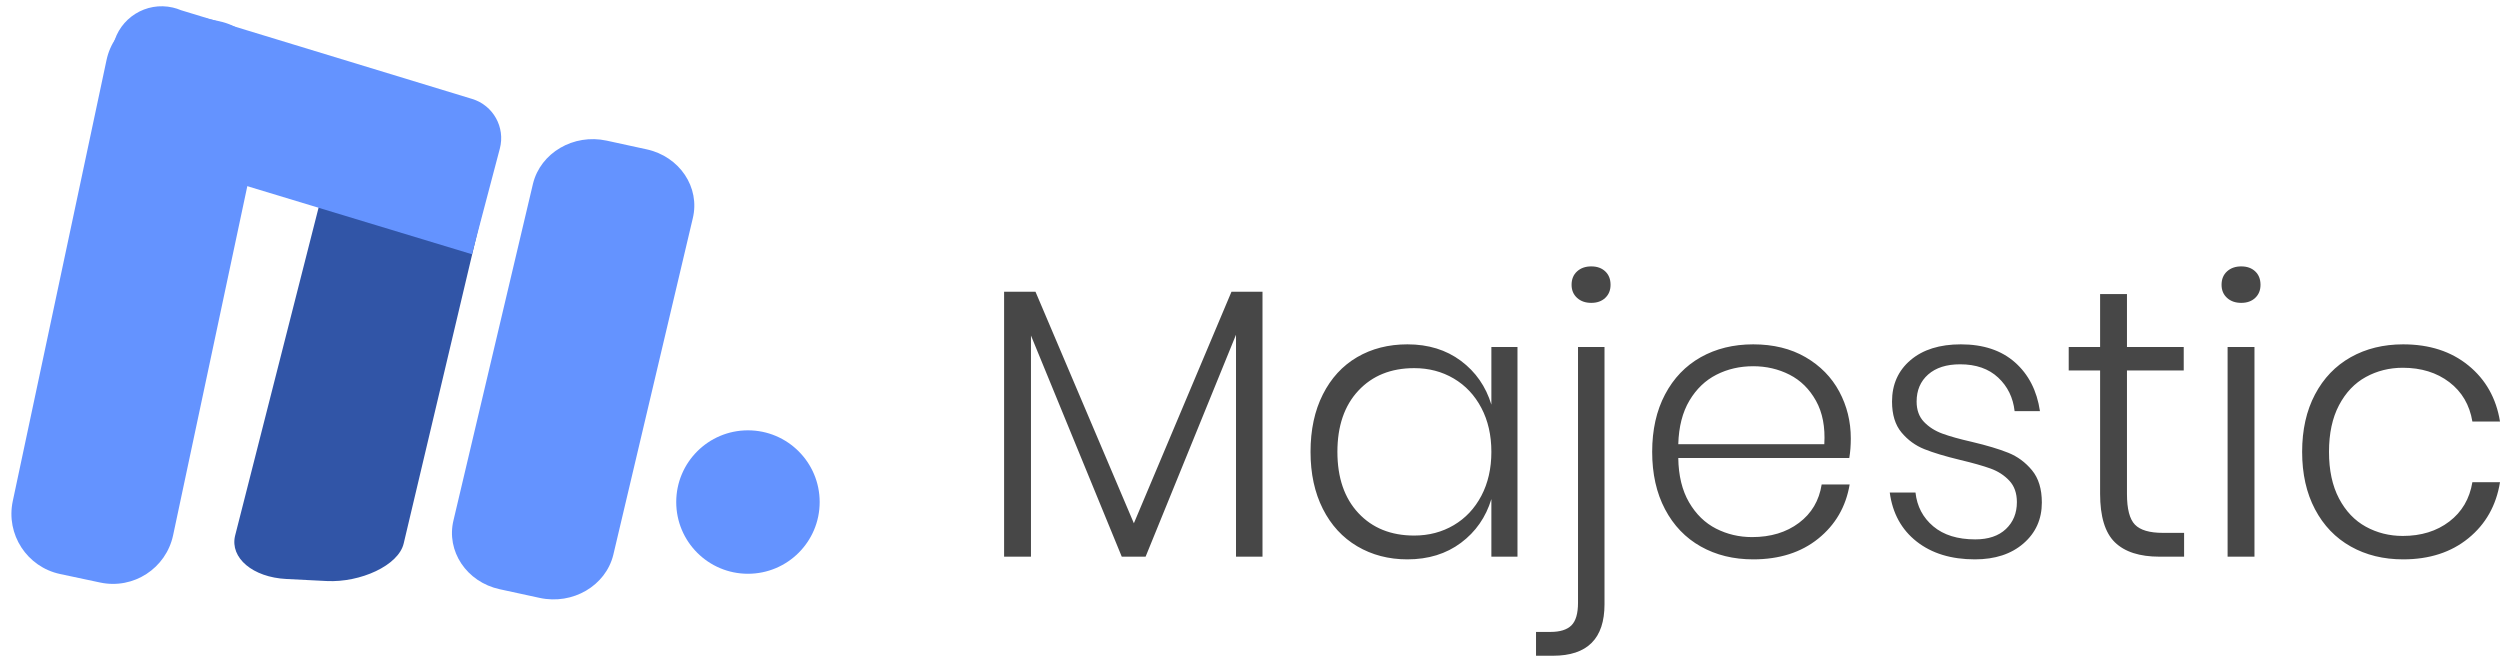
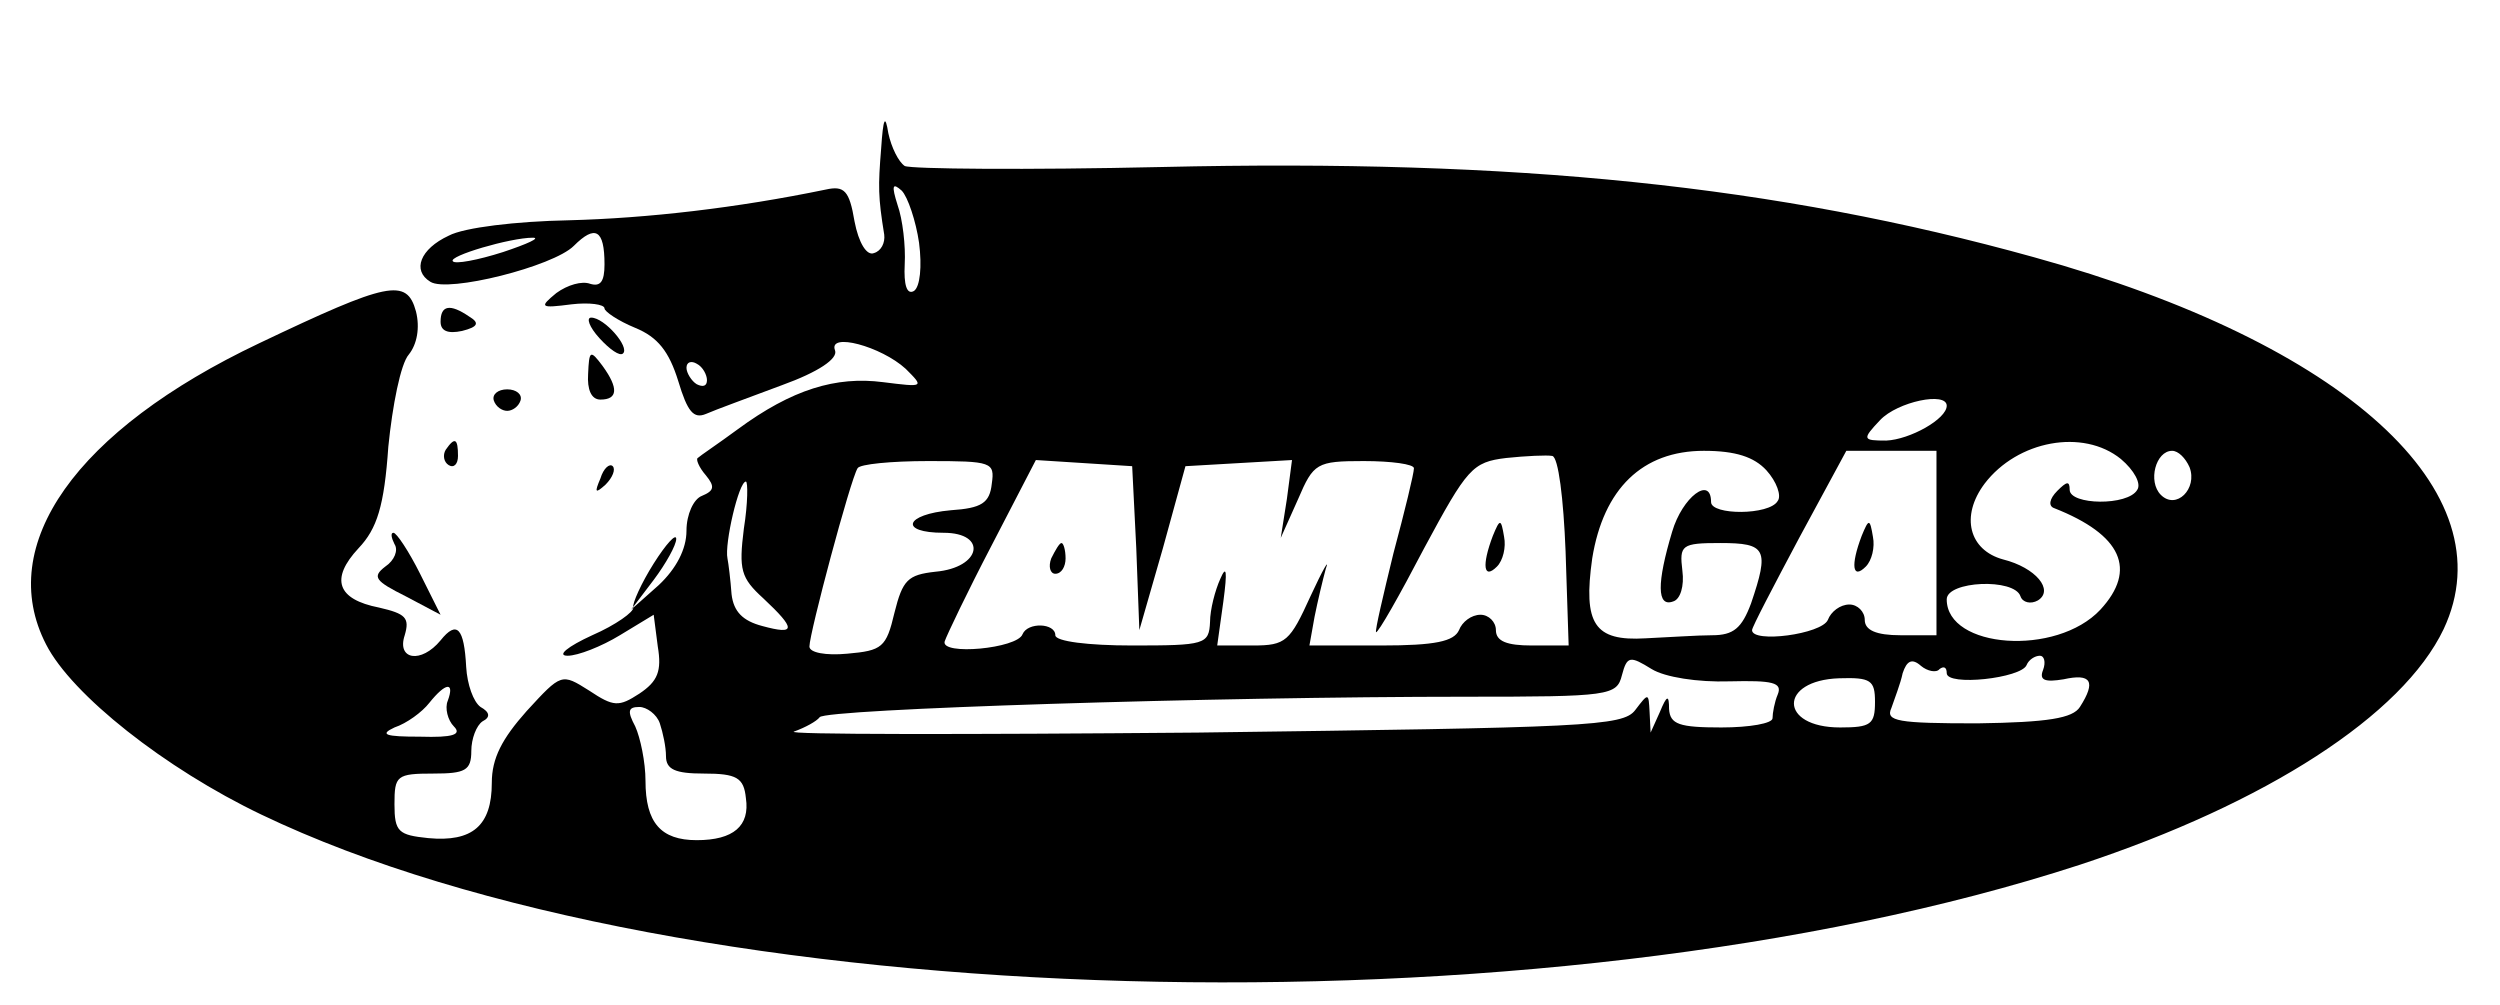
- <svg xmlns="http://www.w3.org/2000/svg" width="122px" height="32px" viewBox="0 0 122 32" version="1.1">
-   <g id="Page-1" stroke="none" stroke-width="1" fill="none" fill-rule="evenodd">
-     <g id="majestic">
-       <path d="M61.61,14.237 L61.61,27.166 L60.317,27.166 L60.317,16.335 L55.905,27.166 L54.742,27.166 L50.311,16.373 L50.311,27.166 L49,27.166 L49,14.237 L50.532,14.237 L55.333,25.536 L60.096,14.237 L61.61,14.237 Z M68.681,16.804 C69.702,16.804 70.573,17.072 71.293,17.609 C72.013,18.147 72.509,18.859 72.779,19.746 L72.779,16.935 L74.053,16.935 L74.053,27.166 L72.779,27.166 L72.779,24.355 C72.509,25.242 72.013,25.954 71.293,26.491 C70.573,27.028 69.702,27.297 68.681,27.297 C67.77,27.297 66.955,27.084 66.235,26.66 C65.515,26.235 64.955,25.626 64.555,24.833 C64.154,24.04 63.954,23.112 63.954,22.05 C63.954,20.976 64.154,20.042 64.555,19.249 C64.955,18.456 65.511,17.85 66.225,17.431 C66.939,17.013 67.758,16.804 68.681,16.804 Z M69.013,17.965 C67.881,17.965 66.973,18.331 66.29,19.062 C65.607,19.792 65.265,20.789 65.265,22.05 C65.265,23.312 65.607,24.308 66.29,25.039 C66.973,25.77 67.881,26.135 69.013,26.135 C69.727,26.135 70.37,25.966 70.942,25.629 C71.515,25.292 71.964,24.814 72.29,24.196 C72.616,23.577 72.779,22.862 72.779,22.05 C72.779,21.238 72.616,20.523 72.29,19.905 C71.964,19.286 71.515,18.809 70.942,18.471 C70.37,18.134 69.727,17.965 69.013,17.965 Z M77.654,14.78 C77.37,14.78 77.14,14.699 76.961,14.536 C76.783,14.374 76.693,14.162 76.693,13.899 C76.693,13.625 76.783,13.406 76.961,13.244 C77.14,13.081 77.37,13 77.654,13 C77.937,13 78.164,13.081 78.337,13.244 C78.509,13.406 78.595,13.625 78.595,13.899 C78.595,14.162 78.509,14.374 78.337,14.536 C78.164,14.699 77.937,14.78 77.654,14.78 Z M74.958,30.838 L75.66,30.838 C76.127,30.838 76.469,30.732 76.684,30.52 C76.9,30.307 77.007,29.939 77.007,29.414 L77.007,16.935 L78.3,16.935 L78.3,29.489 C78.3,31.163 77.463,32 75.789,32 L74.958,32 L74.958,30.838 Z M85.5,26.21 C86.411,26.21 87.174,25.979 87.789,25.517 C88.405,25.055 88.774,24.43 88.897,23.643 L90.263,23.643 C90.079,24.73 89.568,25.61 88.731,26.285 C87.894,26.96 86.835,27.297 85.555,27.297 C84.595,27.297 83.743,27.088 82.998,26.669 C82.254,26.251 81.672,25.645 81.254,24.852 C80.835,24.058 80.626,23.125 80.626,22.05 C80.626,20.976 80.835,20.042 81.254,19.249 C81.672,18.456 82.254,17.85 82.998,17.431 C83.743,17.013 84.595,16.804 85.555,16.804 C86.54,16.804 87.392,17.013 88.112,17.431 C88.832,17.85 89.38,18.409 89.756,19.108 C90.131,19.808 90.319,20.57 90.319,21.394 C90.319,21.744 90.294,22.063 90.245,22.35 L81.9,22.35 C81.912,23.212 82.088,23.933 82.426,24.514 C82.765,25.095 83.205,25.523 83.746,25.798 C84.288,26.073 84.872,26.21 85.5,26.21 Z M85.555,17.872 C84.903,17.872 84.306,18.009 83.765,18.284 C83.223,18.559 82.783,18.98 82.444,19.549 C82.106,20.117 81.924,20.826 81.9,21.676 L89.026,21.676 C89.076,20.839 88.94,20.133 88.62,19.558 C88.3,18.984 87.869,18.559 87.328,18.284 C86.786,18.009 86.195,17.872 85.555,17.872 Z M95.691,16.804 C96.787,16.804 97.667,17.097 98.331,17.684 C98.996,18.272 99.402,19.065 99.55,20.064 L98.313,20.064 C98.239,19.402 97.971,18.856 97.51,18.425 C97.048,17.994 96.43,17.778 95.654,17.778 C94.99,17.778 94.47,17.944 94.094,18.275 C93.719,18.606 93.531,19.046 93.531,19.596 C93.531,20.008 93.651,20.339 93.891,20.589 C94.131,20.839 94.43,21.029 94.787,21.16 C95.143,21.291 95.624,21.426 96.227,21.563 C96.965,21.738 97.559,21.916 98.008,22.097 C98.457,22.278 98.842,22.562 99.162,22.95 C99.482,23.337 99.642,23.862 99.642,24.524 C99.642,25.336 99.344,26.001 98.747,26.519 C98.15,27.038 97.359,27.297 96.374,27.297 C95.217,27.297 94.27,27.006 93.531,26.426 C92.793,25.845 92.356,25.048 92.22,24.036 L93.476,24.036 C93.55,24.711 93.839,25.261 94.343,25.685 C94.848,26.11 95.531,26.322 96.393,26.322 C97.033,26.322 97.531,26.154 97.888,25.817 C98.245,25.479 98.424,25.042 98.424,24.505 C98.424,24.068 98.301,23.718 98.054,23.456 C97.808,23.193 97.504,22.997 97.14,22.865 C96.777,22.734 96.282,22.594 95.654,22.444 C94.928,22.269 94.347,22.094 93.91,21.919 C93.473,21.744 93.1,21.473 92.793,21.104 C92.485,20.736 92.331,20.233 92.331,19.596 C92.331,18.759 92.633,18.084 93.236,17.572 C93.839,17.06 94.657,16.804 95.691,16.804 Z M106.584,26.004 L106.584,27.166 L105.384,27.166 C104.412,27.166 103.685,26.931 103.205,26.463 C102.725,25.995 102.485,25.204 102.485,24.093 L102.485,18.078 L100.953,18.078 L100.953,16.935 L102.485,16.935 L102.485,14.349 L103.796,14.349 L103.796,16.935 L106.566,16.935 L106.566,18.078 L103.796,18.078 L103.796,24.111 C103.796,24.836 103.925,25.333 104.184,25.601 C104.442,25.87 104.898,26.004 105.55,26.004 L106.584,26.004 Z M108.412,13.899 C108.412,13.625 108.501,13.406 108.679,13.244 C108.858,13.081 109.089,13 109.372,13 C109.655,13 109.883,13.081 110.055,13.244 C110.227,13.406 110.313,13.625 110.313,13.899 C110.313,14.162 110.227,14.374 110.055,14.536 C109.883,14.699 109.655,14.78 109.372,14.78 C109.089,14.78 108.858,14.699 108.679,14.536 C108.501,14.374 108.412,14.162 108.412,13.899 Z M110.018,16.935 L110.018,27.166 L108.707,27.166 L108.707,16.935 L110.018,16.935 Z M117.274,16.804 C118.554,16.804 119.615,17.147 120.458,17.834 C121.302,18.521 121.815,19.433 122,20.57 L120.652,20.57 C120.517,19.758 120.141,19.118 119.526,18.649 C118.911,18.181 118.154,17.947 117.255,17.947 C116.603,17.947 116.003,18.097 115.455,18.396 C114.907,18.696 114.47,19.155 114.144,19.774 C113.818,20.392 113.655,21.151 113.655,22.05 C113.655,22.95 113.818,23.709 114.144,24.327 C114.47,24.945 114.907,25.404 115.455,25.704 C116.003,26.004 116.603,26.154 117.255,26.154 C118.154,26.154 118.911,25.92 119.526,25.451 C120.141,24.983 120.517,24.343 120.652,23.531 L122,23.531 C121.815,24.667 121.302,25.579 120.458,26.266 C119.615,26.953 118.554,27.297 117.274,27.297 C116.314,27.297 115.461,27.088 114.717,26.669 C113.972,26.251 113.39,25.645 112.972,24.852 C112.553,24.058 112.344,23.125 112.344,22.05 C112.344,20.976 112.553,20.042 112.972,19.249 C113.39,18.456 113.972,17.85 114.717,17.431 C115.461,17.013 116.314,16.804 117.274,16.804 Z" id="Majestic" fill="#474747" />
-       <g id="Group-5">
-         <rect id="Rectangle" fill="#6493FF" transform="translate(6.823354, 14.52571) rotate(12) translate(-6.823354, -14.52571) " x="2.823" y="0.526" width="8" height="28" rx="3" />
-         <path d="M20.692,5.628 L22.649,5.898 C24.269,6.122 25.304,7.158 24.959,8.212 L18.854,26.646 C18.509,27.7 16.575,28.371 14.954,28.147 L12.998,27.876 C11.377,27.652 10.343,26.616 10.687,25.562 L17.134,7.13 C17.479,6.077 19.072,5.404 20.692,5.628 Z" id="Rectangle-Copy" fill="#3155A7" transform="translate(17.82335, 16.88733) rotate(-5) translate(-17.82335, -16.88733) " />
-         <path d="M29.41,6.836 L31.366,7.226 C32.987,7.548 34.021,9.041 33.677,10.559 L30.087,27.04 C29.742,28.558 28.149,29.527 26.529,29.204 L24.572,28.815 C22.952,28.492 21.917,27 22.262,25.482 L25.852,9.001 C26.196,7.483 27.789,6.514 29.41,6.836 Z" id="Rectangle-Copy-2" fill="#6493FF" transform="translate(27.96918, 18.02023) rotate(1) translate(-27.96918, -18.02023) " />
-         <path d="M8.833,0.498 L23.041,4.828 C24.07,5.142 24.666,6.212 24.392,7.252 L23.032,12.407 L4.471,6.783 L5.533,2.18 C5.834,0.879 7.132,0.068 8.433,0.368 C8.57,0.4 8.704,0.443 8.833,0.498 Z" id="Path-2" fill="#6493FF" />
-         <circle id="Oval" fill="#6493FF" cx="36.5" cy="24.5" r="3.5" />
-       </g>
-     </g>
+ <svg xmlns="http://www.w3.org/2000/svg" version="1.0" width="244pt" height="98pt" viewBox="0 0 244 98" preserveAspectRatio="xMidYMid meet">
+   <g transform="translate(0,98) scale(0.1,-0.1)" fill="#000000" stroke="none">
+     <path d="M860 835 c-3 -37 -3 -47 3 -84 1 -8 -3 -16 -10 -18 -7 -3 -15 10 -19 31 -5 30 -10 35 -28 31 -87 -18 -174 -28 -251 -30 -51 -1 -102 -7 -117 -15 -28 -13 -36 -34 -18 -45 17 -11 120 15 140 35 21 21 30 16 30 -18 0 -17 -4 -22 -14 -19 -8 3 -22 -1 -33 -9 -17 -14 -16 -15 15 -11 17 2 32 0 32 -4 0 -3 13 -12 30 -19 22 -9 33 -23 42 -52 9 -30 15 -37 27 -32 9 4 42 16 74 28 36 13 55 26 52 34 -7 18 45 4 69 -18 18 -18 18 -18 -22 -13 -46 6 -89 -7 -142 -46 -19 -14 -37 -26 -39 -28 -2 -1 1 -9 8 -17 9 -11 8 -15 -4 -20 -8 -3 -15 -18 -15 -34 0 -18 -10 -37 -27 -53 l-27 -24 22 29 c12 16 22 34 22 40 0 6 -10 -5 -22 -24 -12 -19 -21 -39 -20 -43 1 -4 -17 -17 -40 -27 -24 -11 -35 -20 -24 -20 10 0 33 9 51 20 l33 20 4 -31 c4 -24 0 -34 -18 -46 -20 -13 -25 -13 -49 3 -27 17 -27 17 -61 -20 -24 -27 -34 -46 -34 -70 0 -42 -19 -58 -62 -54 -29 3 -33 6 -33 33 0 28 2 30 38 30 31 0 37 3 37 22 0 12 5 25 11 29 8 4 7 9 -2 14 -7 5 -13 22 -14 39 -2 38 -9 46 -25 26 -19 -23 -43 -19 -35 5 5 17 1 21 -25 27 -41 8 -48 28 -20 58 18 19 25 41 29 99 4 40 12 81 20 90 8 10 11 26 7 42 -9 33 -27 29 -153 -31 -179 -85 -258 -197 -208 -294 25 -49 116 -121 210 -166 411 -197 1250 -220 1775 -49 182 60 315 146 355 230 63 134 -96 279 -400 363 -252 70 -505 96 -851 88 -132 -3 -245 -2 -251 1 -6 4 -13 18 -16 32 -3 19 -5 15 -7 -15z m37 -92 c3 -23 1 -43 -5 -47 -7 -4 -10 6 -9 26 1 18 -2 44 -7 58 -6 19 -5 22 4 14 6 -6 14 -30 17 -51z m-406 -9 c-25 -8 -47 -12 -49 -9 -5 5 56 23 78 23 8 0 -5 -6 -29 -14z m199 -125 c0 -6 -4 -7 -10 -4 -5 3 -10 11 -10 16 0 6 5 7 10 4 6 -3 10 -11 10 -16z m1210 -25 c0 -13 -36 -33 -59 -34 -23 0 -24 1 -6 20 17 18 65 28 65 14z m170 -52 c13 -11 20 -24 16 -30 -9 -16 -66 -15 -66 0 0 9 -3 8 -12 -1 -8 -8 -9 -15 -3 -17 66 -26 81 -60 45 -99 -43 -46 -150 -38 -150 10 0 18 66 21 72 3 2 -6 10 -8 17 -4 16 10 -2 32 -34 40 -33 9 -42 42 -18 74 32 42 96 54 133 24z m-542 -90 l3 -92 -36 0 c-24 0 -35 4 -35 15 0 8 -7 15 -15 15 -9 0 -18 -7 -21 -15 -5 -11 -23 -15 -76 -15 l-70 0 5 28 c3 15 8 36 11 47 4 11 -3 -1 -15 -27 -20 -44 -24 -48 -56 -48 l-35 0 6 43 c4 30 3 36 -3 22 -5 -11 -10 -30 -10 -42 -1 -22 -5 -23 -76 -23 -43 0 -75 4 -75 10 0 12 -27 13 -32 1 -5 -14 -80 -21 -76 -7 2 6 22 48 46 94 l43 83 47 -3 47 -3 4 -80 3 -80 23 80 22 80 52 3 52 3 -5 -38 -6 -38 17 38 c15 35 18 37 64 37 27 0 49 -3 49 -7 0 -5 -9 -42 -20 -83 -10 -41 -18 -75 -17 -77 2 -1 23 36 47 82 42 78 47 84 80 88 19 2 40 3 45 2 6 -1 11 -42 13 -93z m196 79 c10 -11 15 -25 11 -30 -8 -14 -65 -14 -65 -1 0 26 -28 5 -38 -29 -15 -50 -15 -74 1 -68 7 2 11 15 9 30 -3 25 -1 27 37 27 45 0 48 -6 30 -59 -9 -24 -17 -31 -38 -31 -14 0 -43 -2 -65 -3 -50 -3 -61 14 -52 78 11 68 49 105 109 105 31 0 49 -6 61 -19z m166 -71 l0 -90 -35 0 c-24 0 -35 5 -35 15 0 8 -7 15 -15 15 -9 0 -18 -7 -21 -15 -6 -14 -74 -23 -74 -10 0 3 21 43 46 90 l46 85 44 0 44 0 0 -90z m247 74 c8 -21 -13 -42 -28 -27 -13 13 -5 43 11 43 6 0 13 -7 17 -16z m-1169 -16 c-2 -19 -10 -24 -40 -26 -45 -4 -51 -22 -7 -22 43 0 37 -34 -8 -38 -27 -3 -32 -8 -40 -40 -8 -34 -12 -37 -46 -40 -21 -2 -37 1 -37 7 0 13 40 163 47 174 2 4 33 7 69 7 62 0 65 -1 62 -22z m-242 -44 c-5 -40 -3 -48 19 -68 32 -30 32 -36 -1 -27 -19 5 -28 14 -30 31 -1 14 -3 30 -4 35 -3 14 11 75 18 75 2 0 2 -21 -2 -46z m962 -149 c42 1 52 -1 47 -13 -3 -7 -5 -18 -5 -23 0 -5 -22 -9 -50 -9 -41 0 -50 3 -51 18 0 14 -2 14 -9 -3 l-9 -20 -1 20 c-1 19 -1 19 -14 2 -12 -16 -48 -17 -427 -22 -228 -2 -405 -2 -394 1 11 4 22 10 25 14 5 8 385 20 631 20 140 0 147 1 152 21 5 19 8 19 29 6 13 -8 45 -13 76 -12z m205 12 c4 3 7 2 7 -4 0 -13 73 -5 78 8 2 5 8 9 13 9 4 0 6 -6 3 -14 -4 -10 2 -12 20 -9 27 6 32 -2 16 -27 -7 -11 -31 -15 -100 -16 -78 0 -90 2 -84 15 3 9 9 24 11 34 4 12 9 15 18 7 6 -5 15 -7 18 -3z m-63 -32 c0 -22 -4 -25 -34 -25 -60 0 -60 46 -1 48 31 1 35 -2 35 -23z m-1393 1 c-3 -7 0 -19 6 -25 8 -8 -1 -11 -33 -10 -34 0 -40 2 -25 9 12 4 27 15 34 24 16 20 25 21 18 2z m207 -22 c3 -9 6 -23 6 -32 0 -13 9 -17 37 -17 32 0 39 -4 41 -24 4 -27 -12 -41 -48 -41 -35 0 -50 17 -50 58 0 18 -5 42 -10 53 -8 15 -7 19 4 19 7 0 17 -7 20 -16z" />
+     <path d="M1457 457 c-11 -29 -9 -43 4 -30 6 6 9 19 7 29 -3 18 -4 18 -11 1z" />
+     <path d="M1026 435 c-3 -8 -1 -15 4 -15 6 0 10 7 10 15 0 8 -2 15 -4 15 -2 0 -6 -7 -10 -15z" />
+     <path d="M1817 457 c-11 -29 -9 -43 4 -30 6 6 9 19 7 29 -3 18 -4 18 -11 1z" />
+     <path d="M430 666 c0 -9 7 -12 21 -9 16 4 17 8 7 14 -19 13 -28 11 -28 -5z" />
+     <path d="M585 650 c10 -11 20 -18 23 -15 7 6 -18 35 -31 35 -5 0 -2 -9 8 -20z" />
+     <path d="M574 615 c-1 -15 3 -25 12 -25 17 0 18 11 2 33 -12 16 -13 15 -14 -8z" />
+     <path d="M482 589 c2 -6 8 -10 13 -10 5 0 11 4 13 10 2 6 -4 11 -13 11 -9 0 -15 -5 -13 -11z" />
+     <path d="M435 541 c-3 -5 -2 -12 3 -15 5 -3 9 1 9 9 0 17 -3 19 -12 6z" />
+     <path d="M586 513 c-6 -14 -5 -15 5 -6 7 7 10 15 7 18 -3 3 -9 -2 -12 -12z" />
+     <path d="M385 449 c4 -6 0 -16 -9 -22 -13 -10 -10 -14 20 -29 l34 -18 -20 40 c-11 22 -23 40 -26 40 -3 0 -2 -5 1 -11z" />
  </g>
</svg>
